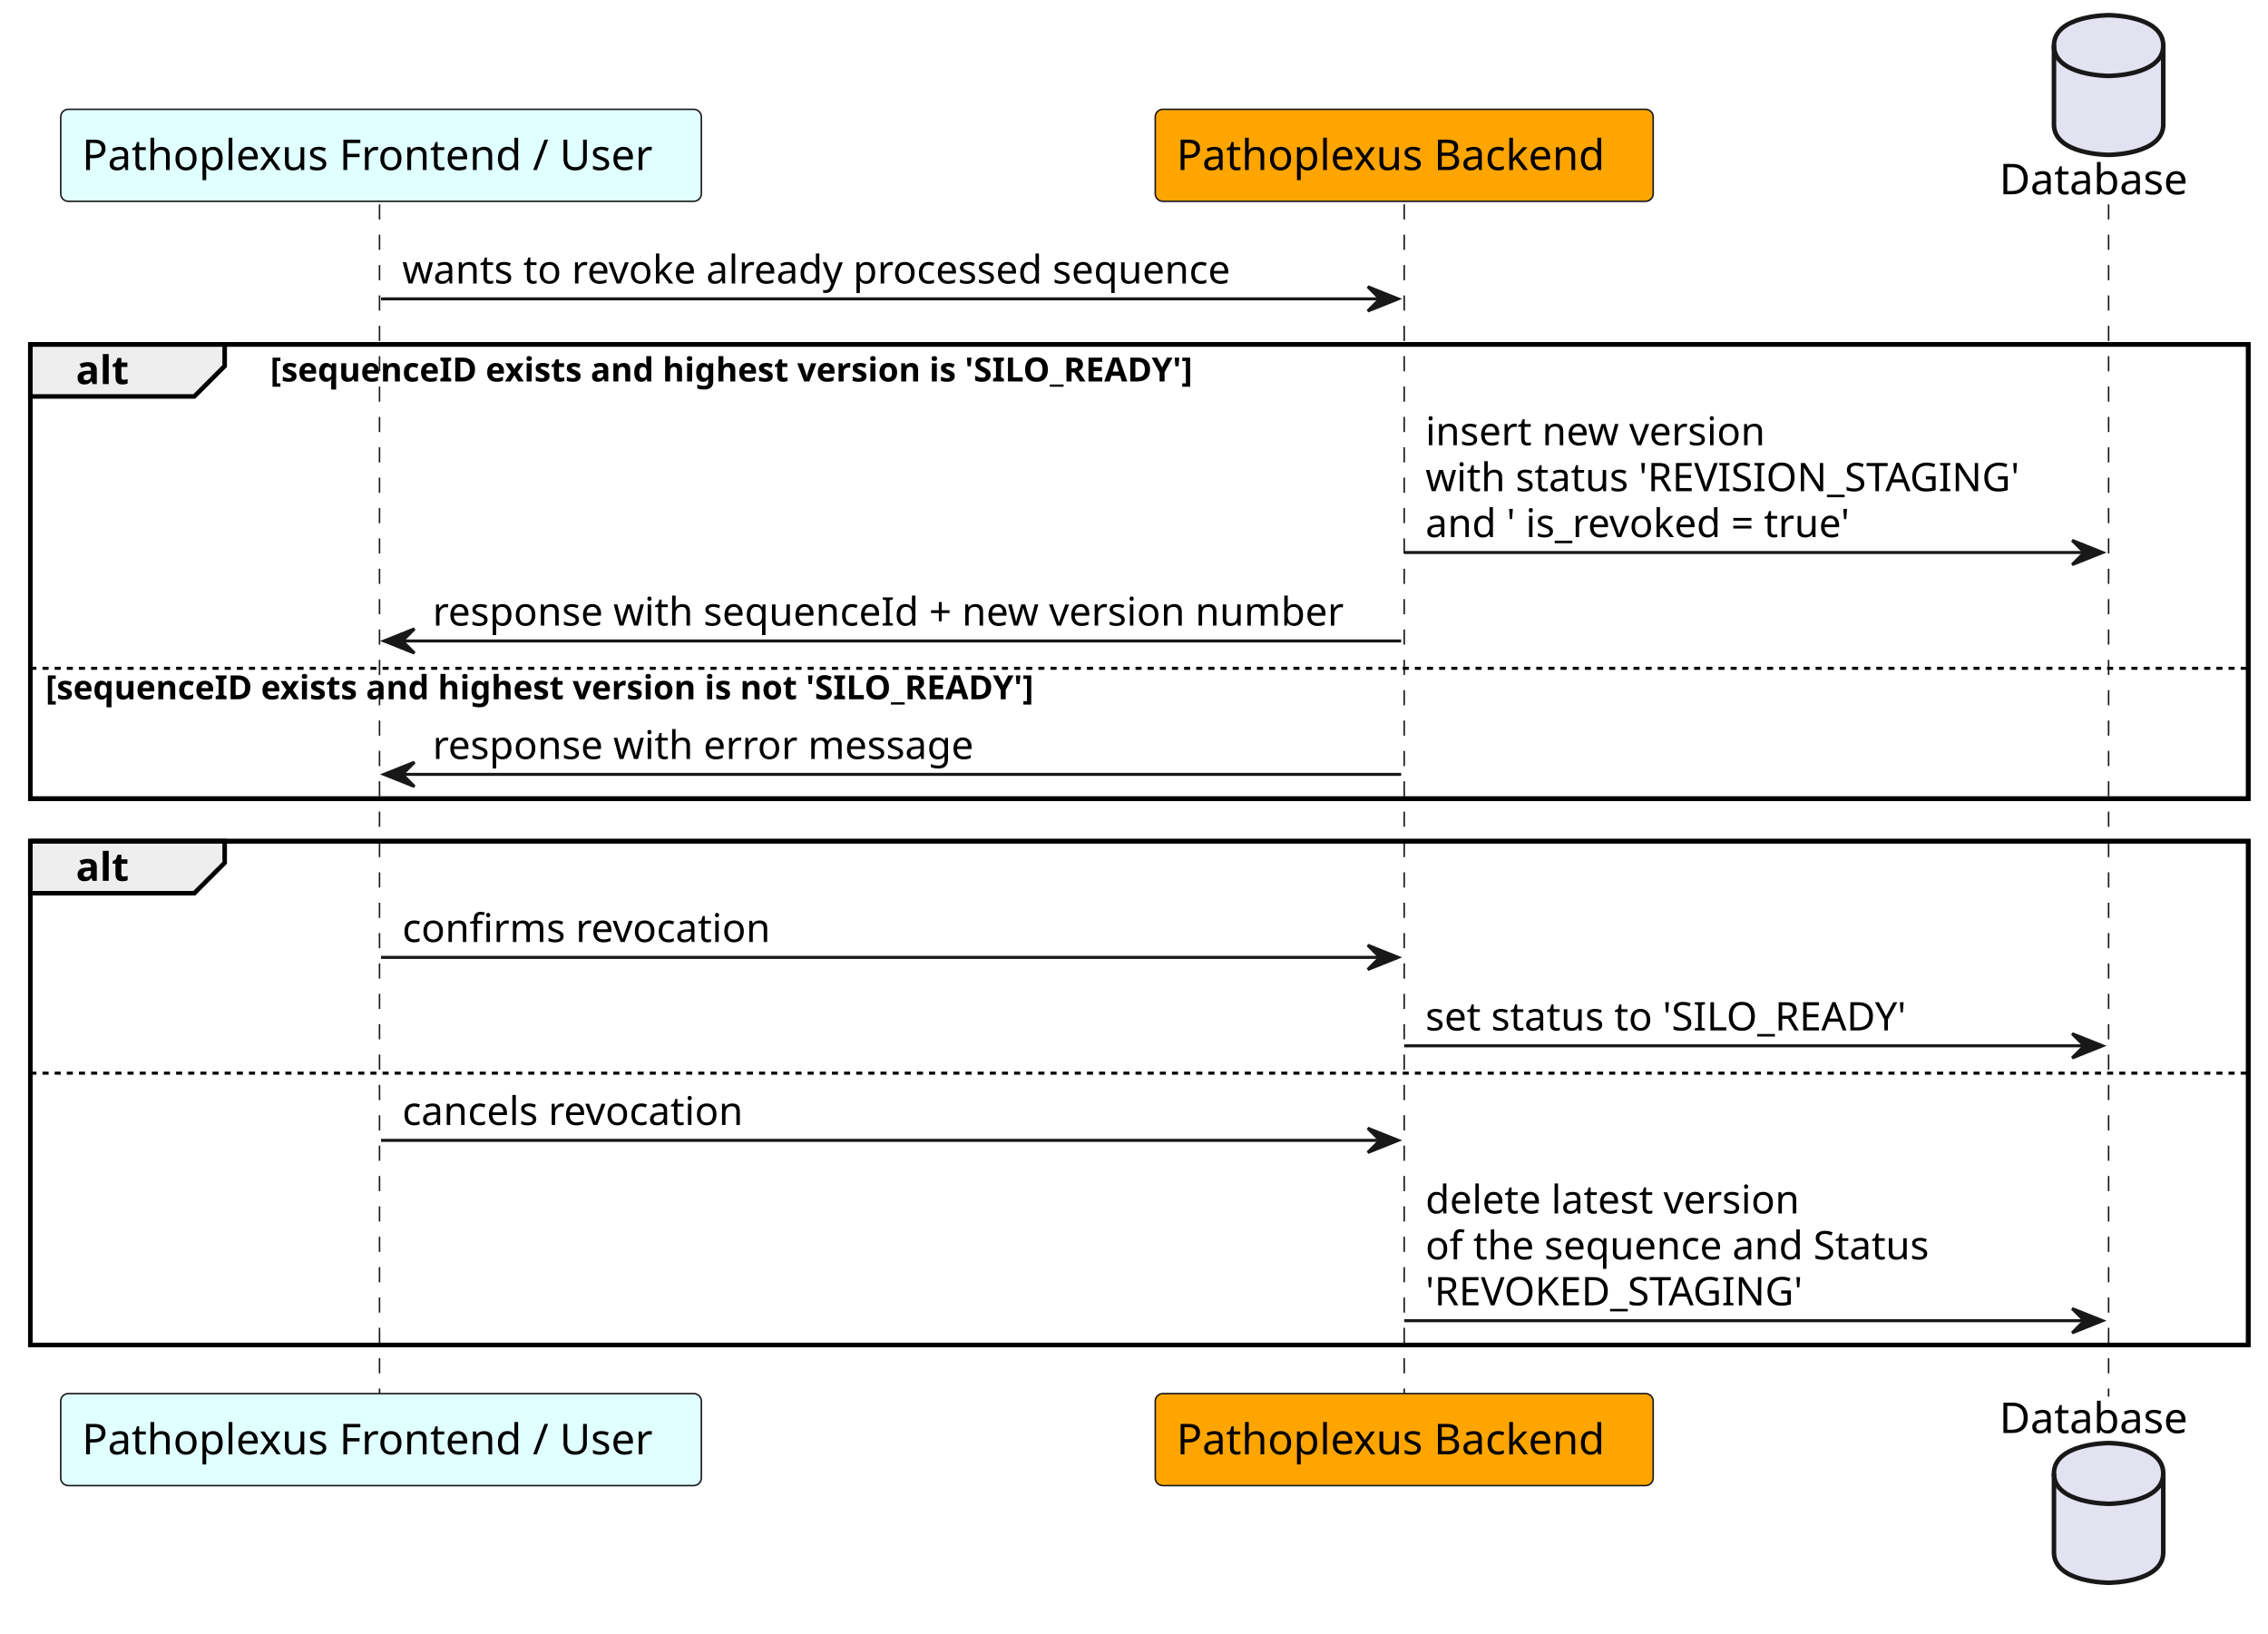
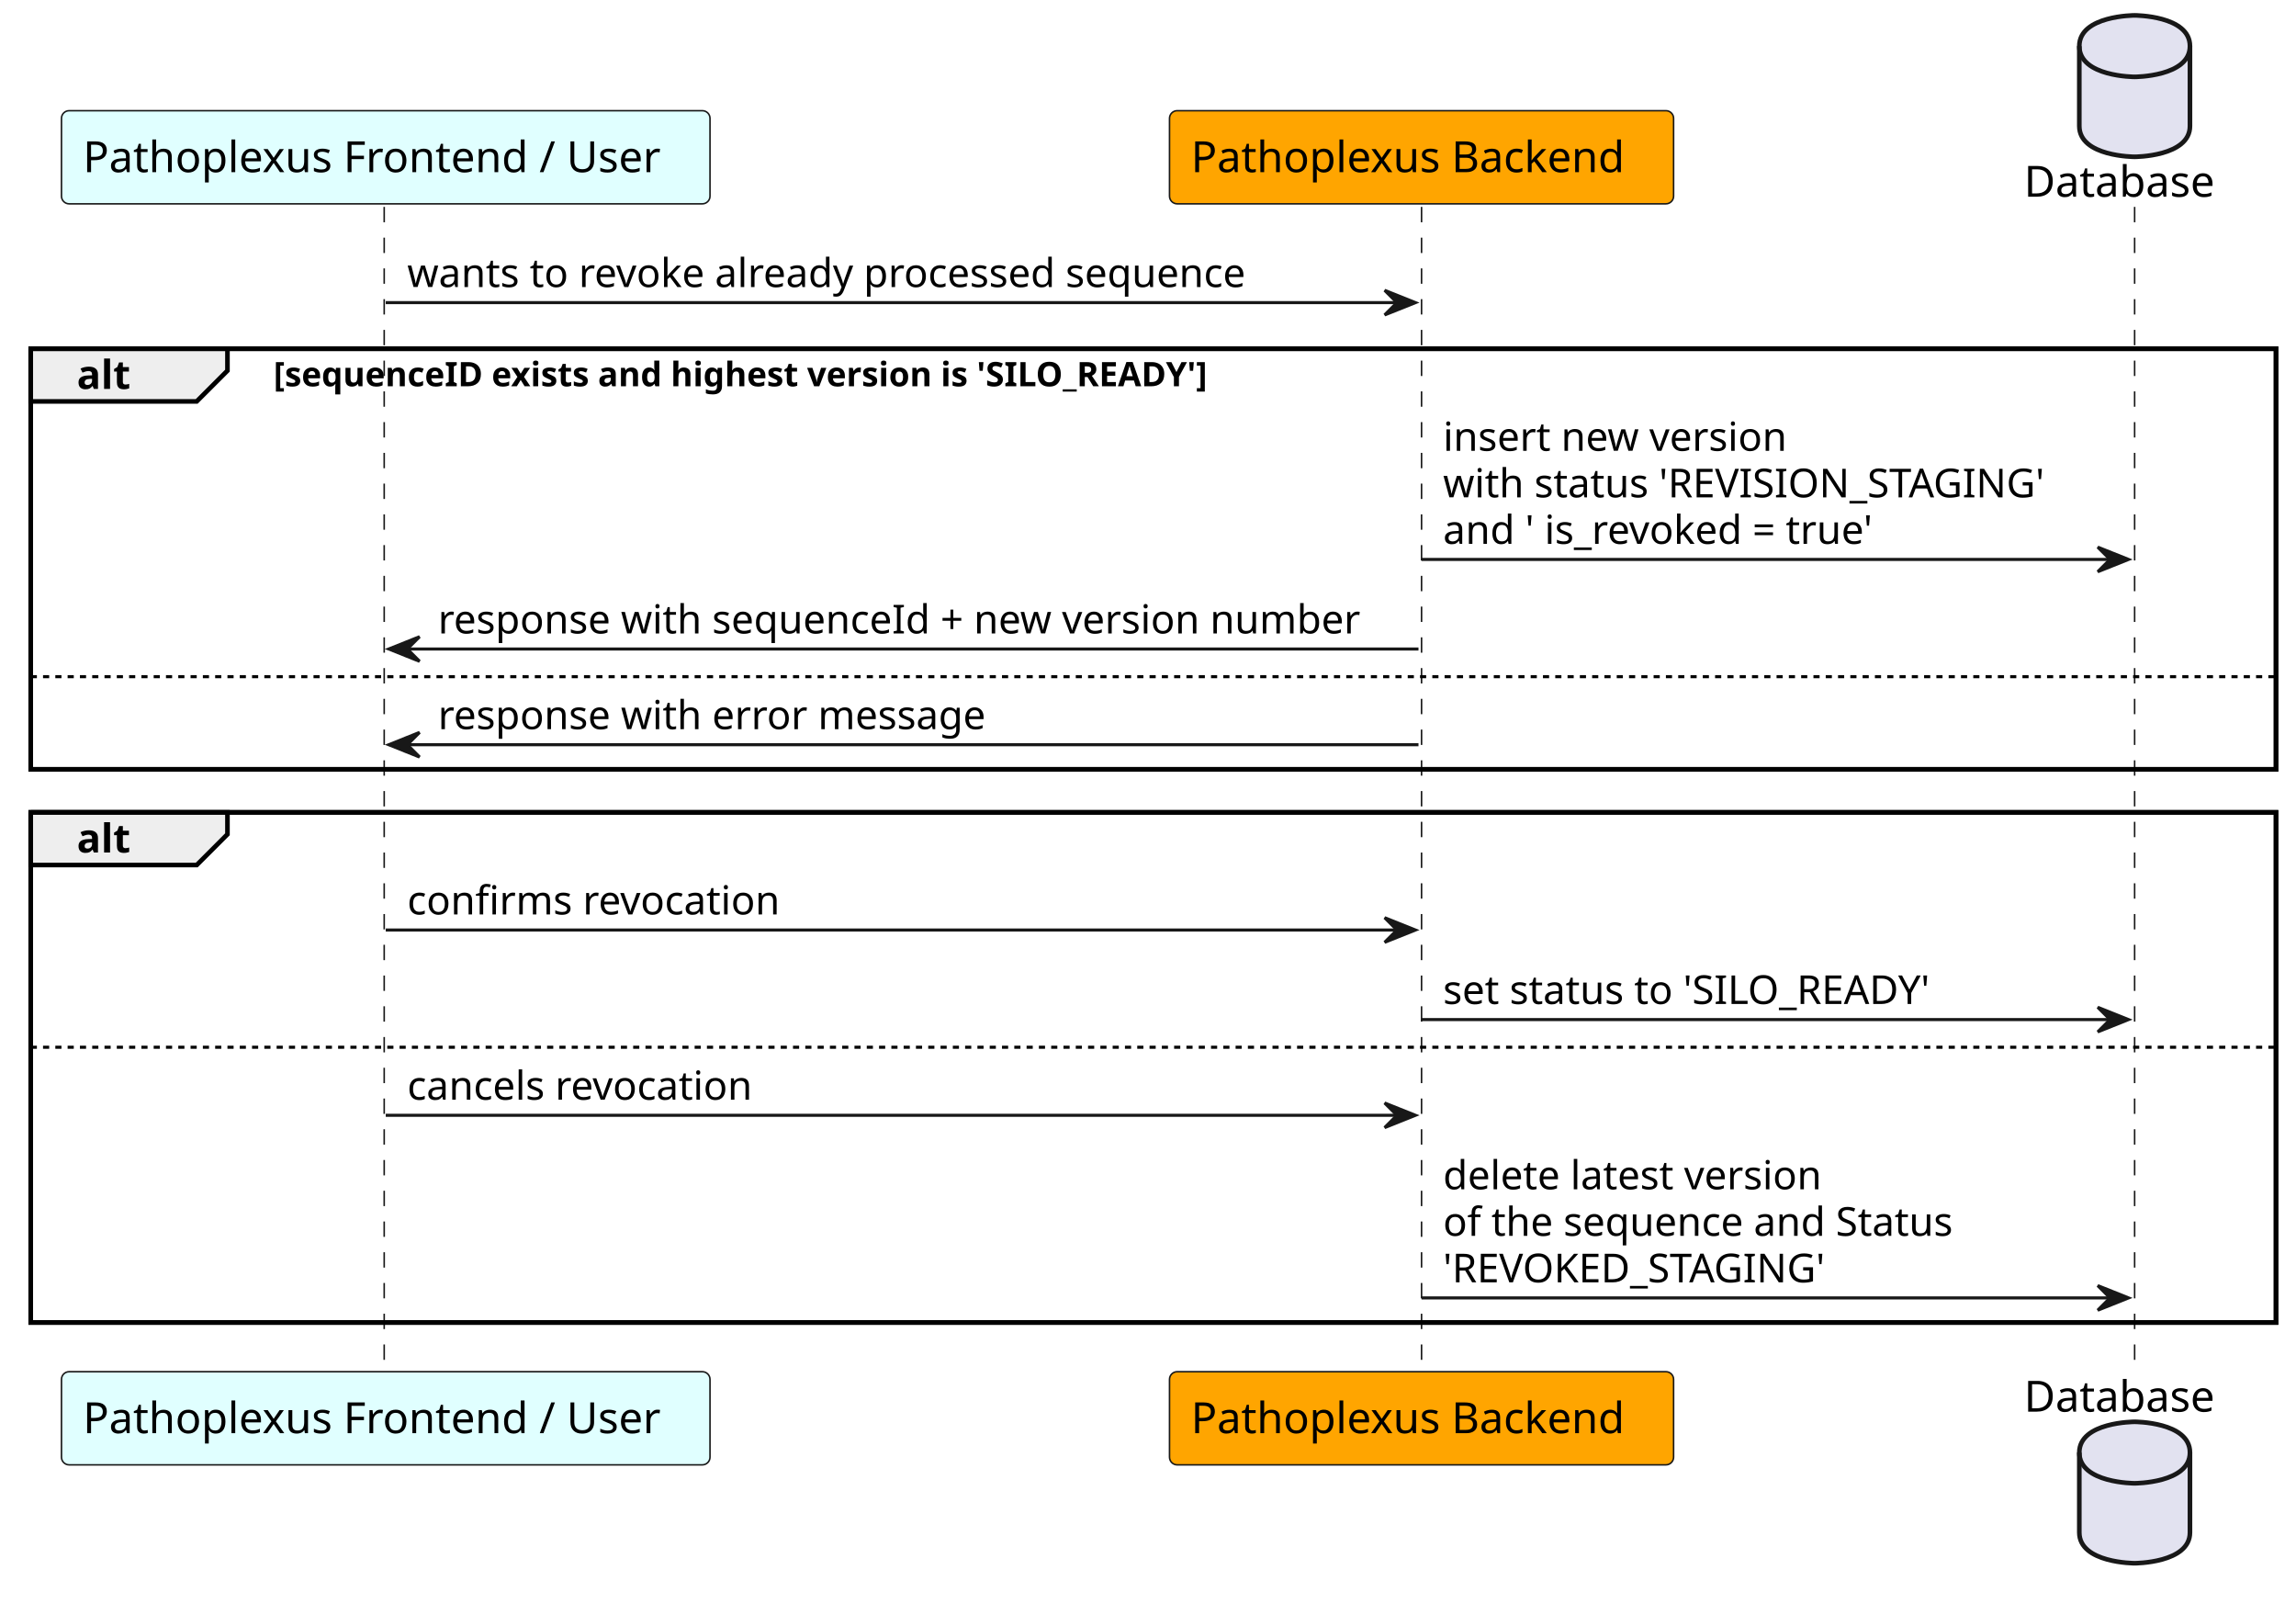
- <svg xmlns="http://www.w3.org/2000/svg" contentStyleType="text/css" height="538px" preserveAspectRatio="none" style="width:747px;height:538px;background:#FFFFFF;" version="1.1" viewBox="0 0 747 538" width="747px" zoomAndPan="magnify">
+ <svg xmlns="http://www.w3.org/2000/svg" contentStyleType="text/css" height="525px" preserveAspectRatio="none" style="width:747px;height:525px;background:#FFFFFF;" version="1.1" viewBox="0 0 747 525" width="747px" zoomAndPan="magnify">
  <defs />
  <g>
-     <rect fill="none" height="149.602" style="stroke:#000000;stroke-width:1.5;" width="730.5" x="10" y="113.43" />
-     <rect fill="none" height="165.93" style="stroke:#000000;stroke-width:1.5;" width="730.5" x="10" y="277.031" />
-     <line style="stroke:#181818;stroke-width:0.5;stroke-dasharray:5.0,5.0;" x1="125" x2="125" y1="67.297" y2="459.961" />
-     <line style="stroke:#181818;stroke-width:0.5;stroke-dasharray:5.0,5.0;" x1="462.5" x2="462.5" y1="67.297" y2="459.961" />
-     <line style="stroke:#181818;stroke-width:0.5;stroke-dasharray:5.0,5.0;" x1="694.5" x2="694.5" y1="67.297" y2="459.961" />
+     <rect fill="none" height="136.797" style="stroke:#000000;stroke-width:1.5;" width="730.5" x="10" y="113.43" />
+     <rect fill="none" height="165.93" style="stroke:#000000;stroke-width:1.5;" width="730.5" x="10" y="264.227" />
+     <line style="stroke:#181818;stroke-width:0.5;stroke-dasharray:5.0,5.0;" x1="125" x2="125" y1="67.297" y2="447.156" />
+     <line style="stroke:#181818;stroke-width:0.5;stroke-dasharray:5.0,5.0;" x1="462.5" x2="462.5" y1="67.297" y2="447.156" />
+     <line style="stroke:#181818;stroke-width:0.5;stroke-dasharray:5.0,5.0;" x1="694.5" x2="694.5" y1="67.297" y2="447.156" />
    <rect fill="#E0FFFF" height="30.297" rx="2.5" ry="2.5" style="stroke:#181818;stroke-width:0.5;" width="211" x="20" y="36" />
    <text fill="#000000" font-family="sans-serif" font-size="14" lengthAdjust="spacing" textLength="197" x="27" y="55.995">Pathoplexus Frontend / User</text>
-     <rect fill="#E0FFFF" height="30.297" rx="2.5" ry="2.5" style="stroke:#181818;stroke-width:0.5;" width="211" x="20" y="458.961" />
-     <text fill="#000000" font-family="sans-serif" font-size="14" lengthAdjust="spacing" textLength="197" x="27" y="478.956">Pathoplexus Frontend / User</text>
+     <rect fill="#E0FFFF" height="30.297" rx="2.5" ry="2.5" style="stroke:#181818;stroke-width:0.5;" width="211" x="20" y="446.156" />
+     <text fill="#000000" font-family="sans-serif" font-size="14" lengthAdjust="spacing" textLength="197" x="27" y="466.151">Pathoplexus Frontend / User</text>
    <rect fill="#FFA500" height="30.297" rx="2.5" ry="2.5" style="stroke:#181818;stroke-width:0.5;" width="164" x="380.5" y="36" />
    <text fill="#000000" font-family="sans-serif" font-size="14" lengthAdjust="spacing" textLength="150" x="387.5" y="55.995">Pathoplexus Backend</text>
-     <rect fill="#FFA500" height="30.297" rx="2.5" ry="2.5" style="stroke:#181818;stroke-width:0.5;" width="164" x="380.5" y="458.961" />
-     <text fill="#000000" font-family="sans-serif" font-size="14" lengthAdjust="spacing" textLength="150" x="387.5" y="478.956">Pathoplexus Backend</text>
+     <rect fill="#FFA500" height="30.297" rx="2.5" ry="2.5" style="stroke:#181818;stroke-width:0.5;" width="164" x="380.5" y="446.156" />
+     <text fill="#000000" font-family="sans-serif" font-size="14" lengthAdjust="spacing" textLength="150" x="387.5" y="466.151">Pathoplexus Backend</text>
    <text fill="#000000" font-family="sans-serif" font-size="14" lengthAdjust="spacing" textLength="66" x="658.5" y="63.995">Database</text>
    <path d="M676.5,15 C676.5,5 694.5,5 694.5,5 C694.5,5 712.5,5 712.5,15 L712.5,41 C712.5,51 694.5,51 694.5,51 C694.5,51 676.5,51 676.5,41 L676.5,15 " fill="#E2E2F0" style="stroke:#181818;stroke-width:1.5;" />
    <path d="M676.5,15 C676.5,25 694.5,25 694.5,25 C694.5,25 712.5,25 712.5,15 " fill="none" style="stroke:#181818;stroke-width:1.5;" />
-     <text fill="#000000" font-family="sans-serif" font-size="14" lengthAdjust="spacing" textLength="66" x="658.5" y="471.956">Database</text>
-     <path d="M676.5,485.258 C676.5,475.258 694.5,475.258 694.5,475.258 C694.5,475.258 712.5,475.258 712.5,485.258 L712.5,511.258 C712.5,521.258 694.5,521.258 694.5,521.258 C694.5,521.258 676.5,521.258 676.5,511.258 L676.5,485.258 " fill="#E2E2F0" style="stroke:#181818;stroke-width:1.5;" />
-     <path d="M676.5,485.258 C676.5,495.258 694.5,495.258 694.5,495.258 C694.5,495.258 712.5,495.258 712.5,485.258 " fill="none" style="stroke:#181818;stroke-width:1.5;" />
+     <text fill="#000000" font-family="sans-serif" font-size="14" lengthAdjust="spacing" textLength="66" x="658.5" y="459.151">Database</text>
+     <path d="M676.5,472.453 C676.5,462.453 694.5,462.453 694.5,462.453 C694.5,462.453 712.5,462.453 712.5,472.453 L712.5,498.453 C712.5,508.453 694.5,508.453 694.5,508.453 C694.5,508.453 676.5,508.453 676.5,498.453 L676.5,472.453 " fill="#E2E2F0" style="stroke:#181818;stroke-width:1.5;" />
+     <path d="M676.5,472.453 C676.5,482.453 694.5,482.453 694.5,482.453 C694.5,482.453 712.5,482.453 712.5,472.453 " fill="none" style="stroke:#181818;stroke-width:1.5;" />
    <polygon fill="#181818" points="450.5,94.43,460.5,98.43,450.5,102.43,454.5,98.43" style="stroke:#181818;stroke-width:1.0;" />
    <line style="stroke:#181818;stroke-width:1.0;" x1="125.5" x2="456.5" y1="98.43" y2="98.43" />
    <text fill="#000000" font-family="sans-serif" font-size="13" lengthAdjust="spacing" textLength="288" x="132.5" y="93.364">wants to revoke already processed sequence</text>
    <path d="M10,113.43 L74,113.43 L74,120.562 L64,130.562 L10,130.562 L10,113.43 " fill="#EEEEEE" style="stroke:#000000;stroke-width:1.5;" />
-     <rect fill="none" height="149.602" style="stroke:#000000;stroke-width:1.5;" width="730.5" x="10" y="113.43" />
+     <rect fill="none" height="136.797" style="stroke:#000000;stroke-width:1.5;" width="730.5" x="10" y="113.43" />
    <text fill="#000000" font-family="sans-serif" font-size="13" font-weight="bold" lengthAdjust="spacing" textLength="19" x="25" y="126.497">alt</text>
    <text fill="#000000" font-family="sans-serif" font-size="11" font-weight="bold" lengthAdjust="spacing" textLength="359" x="89" y="125.64">[sequenceID exists and highest version is 'SILO_READY']</text>
    <polygon fill="#181818" points="682.5,177.961,692.5,181.961,682.5,185.961,686.5,181.961" style="stroke:#181818;stroke-width:1.0;" />
    <line style="stroke:#181818;stroke-width:1.0;" x1="462.5" x2="688.5" y1="181.961" y2="181.961" />
    <text fill="#000000" font-family="sans-serif" font-size="13" lengthAdjust="spacing" textLength="115" x="469.5" y="146.629">insert new version</text>
    <text fill="#000000" font-family="sans-serif" font-size="13" lengthAdjust="spacing" textLength="204" x="469.5" y="161.762">with status 'REVISION_STAGING'</text>
    <text fill="#000000" font-family="sans-serif" font-size="13" lengthAdjust="spacing" textLength="151" x="469.5" y="176.895">and ' is_revoked = true'</text>
    <polygon fill="#181818" points="136.5,207.094,126.5,211.094,136.5,215.094,132.5,211.094" style="stroke:#181818;stroke-width:1.0;" />
    <line style="stroke:#181818;stroke-width:1.0;" x1="130.5" x2="461.5" y1="211.094" y2="211.094" />
    <text fill="#000000" font-family="sans-serif" font-size="13" lengthAdjust="spacing" textLength="313" x="142.5" y="206.028">response with sequenceId + new version number</text>
    <line style="stroke:#000000;stroke-width:1.0;stroke-dasharray:2.0,2.0;" x1="10" x2="740.5" y1="220.094" y2="220.094" />
-     <text fill="#000000" font-family="sans-serif" font-size="11" font-weight="bold" lengthAdjust="spacing" textLength="384" x="15" y="230.304">[sequenceID exists and highest version is not 'SILO_READY']</text>
-     <polygon fill="#181818" points="136.5,251.031,126.5,255.031,136.5,259.031,132.5,255.031" style="stroke:#181818;stroke-width:1.0;" />
-     <line style="stroke:#181818;stroke-width:1.0;" x1="130.5" x2="461.5" y1="255.031" y2="255.031" />
-     <text fill="#000000" font-family="sans-serif" font-size="13" lengthAdjust="spacing" textLength="186" x="142.5" y="249.965">response with error message</text>
-     <path d="M10,277.031 L74,277.031 L74,284.164 L64,294.164 L10,294.164 L10,277.031 " fill="#EEEEEE" style="stroke:#000000;stroke-width:1.5;" />
-     <rect fill="none" height="165.93" style="stroke:#000000;stroke-width:1.5;" width="730.5" x="10" y="277.031" />
-     <text fill="#000000" font-family="sans-serif" font-size="13" font-weight="bold" lengthAdjust="spacing" textLength="19" x="25" y="290.098">alt</text>
-     <polygon fill="#181818" points="450.5,311.297,460.5,315.297,450.5,319.297,454.5,315.297" style="stroke:#181818;stroke-width:1.0;" />
-     <line style="stroke:#181818;stroke-width:1.0;" x1="125.5" x2="456.5" y1="315.297" y2="315.297" />
-     <text fill="#000000" font-family="sans-serif" font-size="13" lengthAdjust="spacing" textLength="126" x="132.5" y="310.231">confirms revocation</text>
-     <polygon fill="#181818" points="682.5,340.43,692.5,344.43,682.5,348.43,686.5,344.43" style="stroke:#181818;stroke-width:1.0;" />
-     <line style="stroke:#181818;stroke-width:1.0;" x1="462.5" x2="688.5" y1="344.43" y2="344.43" />
-     <text fill="#000000" font-family="sans-serif" font-size="13" lengthAdjust="spacing" textLength="169" x="469.5" y="339.364">set status to 'SILO_READY'</text>
-     <line style="stroke:#000000;stroke-width:1.0;stroke-dasharray:2.0,2.0;" x1="10" x2="740.5" y1="353.43" y2="353.43" />
-     <polygon fill="#181818" points="450.5,371.562,460.5,375.562,450.5,379.562,454.5,375.562" style="stroke:#181818;stroke-width:1.0;" />
-     <line style="stroke:#181818;stroke-width:1.0;" x1="125.5" x2="456.5" y1="375.562" y2="375.562" />
-     <text fill="#000000" font-family="sans-serif" font-size="13" lengthAdjust="spacing" textLength="119" x="132.5" y="370.497">cancels revocation</text>
-     <polygon fill="#181818" points="682.5,430.961,692.5,434.961,682.5,438.961,686.5,434.961" style="stroke:#181818;stroke-width:1.0;" />
-     <line style="stroke:#181818;stroke-width:1.0;" x1="462.5" x2="688.5" y1="434.961" y2="434.961" />
-     <text fill="#000000" font-family="sans-serif" font-size="13" lengthAdjust="spacing" textLength="130" x="469.5" y="399.629">delete latest version</text>
-     <text fill="#000000" font-family="sans-serif" font-size="13" lengthAdjust="spacing" textLength="177" x="469.5" y="414.762">of the sequence and Status</text>
-     <text fill="#000000" font-family="sans-serif" font-size="13" lengthAdjust="spacing" textLength="132" x="469.5" y="429.895">'REVOKED_STAGING'</text>
+     <polygon fill="#181818" points="136.5,238.227,126.5,242.227,136.5,246.227,132.5,242.227" style="stroke:#181818;stroke-width:1.0;" />
+     <line style="stroke:#181818;stroke-width:1.0;" x1="130.5" x2="461.5" y1="242.227" y2="242.227" />
+     <text fill="#000000" font-family="sans-serif" font-size="13" lengthAdjust="spacing" textLength="186" x="142.5" y="237.161">response with error message</text>
+     <path d="M10,264.227 L74,264.227 L74,271.359 L64,281.359 L10,281.359 L10,264.227 " fill="#EEEEEE" style="stroke:#000000;stroke-width:1.5;" />
+     <rect fill="none" height="165.93" style="stroke:#000000;stroke-width:1.5;" width="730.5" x="10" y="264.227" />
+     <text fill="#000000" font-family="sans-serif" font-size="13" font-weight="bold" lengthAdjust="spacing" textLength="19" x="25" y="277.293">alt</text>
+     <polygon fill="#181818" points="450.5,298.492,460.5,302.492,450.5,306.492,454.5,302.492" style="stroke:#181818;stroke-width:1.0;" />
+     <line style="stroke:#181818;stroke-width:1.0;" x1="125.5" x2="456.5" y1="302.492" y2="302.492" />
+     <text fill="#000000" font-family="sans-serif" font-size="13" lengthAdjust="spacing" textLength="126" x="132.5" y="297.426">confirms revocation</text>
+     <polygon fill="#181818" points="682.5,327.625,692.5,331.625,682.5,335.625,686.5,331.625" style="stroke:#181818;stroke-width:1.0;" />
+     <line style="stroke:#181818;stroke-width:1.0;" x1="462.5" x2="688.5" y1="331.625" y2="331.625" />
+     <text fill="#000000" font-family="sans-serif" font-size="13" lengthAdjust="spacing" textLength="169" x="469.5" y="326.559">set status to 'SILO_READY'</text>
+     <line style="stroke:#000000;stroke-width:1.0;stroke-dasharray:2.0,2.0;" x1="10" x2="740.5" y1="340.625" y2="340.625" />
+     <polygon fill="#181818" points="450.5,358.758,460.5,362.758,450.5,366.758,454.5,362.758" style="stroke:#181818;stroke-width:1.0;" />
+     <line style="stroke:#181818;stroke-width:1.0;" x1="125.5" x2="456.5" y1="362.758" y2="362.758" />
+     <text fill="#000000" font-family="sans-serif" font-size="13" lengthAdjust="spacing" textLength="119" x="132.5" y="357.692">cancels revocation</text>
+     <polygon fill="#181818" points="682.5,418.156,692.5,422.156,682.5,426.156,686.5,422.156" style="stroke:#181818;stroke-width:1.0;" />
+     <line style="stroke:#181818;stroke-width:1.0;" x1="462.5" x2="688.5" y1="422.156" y2="422.156" />
+     <text fill="#000000" font-family="sans-serif" font-size="13" lengthAdjust="spacing" textLength="130" x="469.5" y="386.825">delete latest version</text>
+     <text fill="#000000" font-family="sans-serif" font-size="13" lengthAdjust="spacing" textLength="177" x="469.5" y="401.957">of the sequence and Status</text>
+     <text fill="#000000" font-family="sans-serif" font-size="13" lengthAdjust="spacing" textLength="132" x="469.5" y="417.09">'REVOKED_STAGING'</text>
  </g>
</svg>
